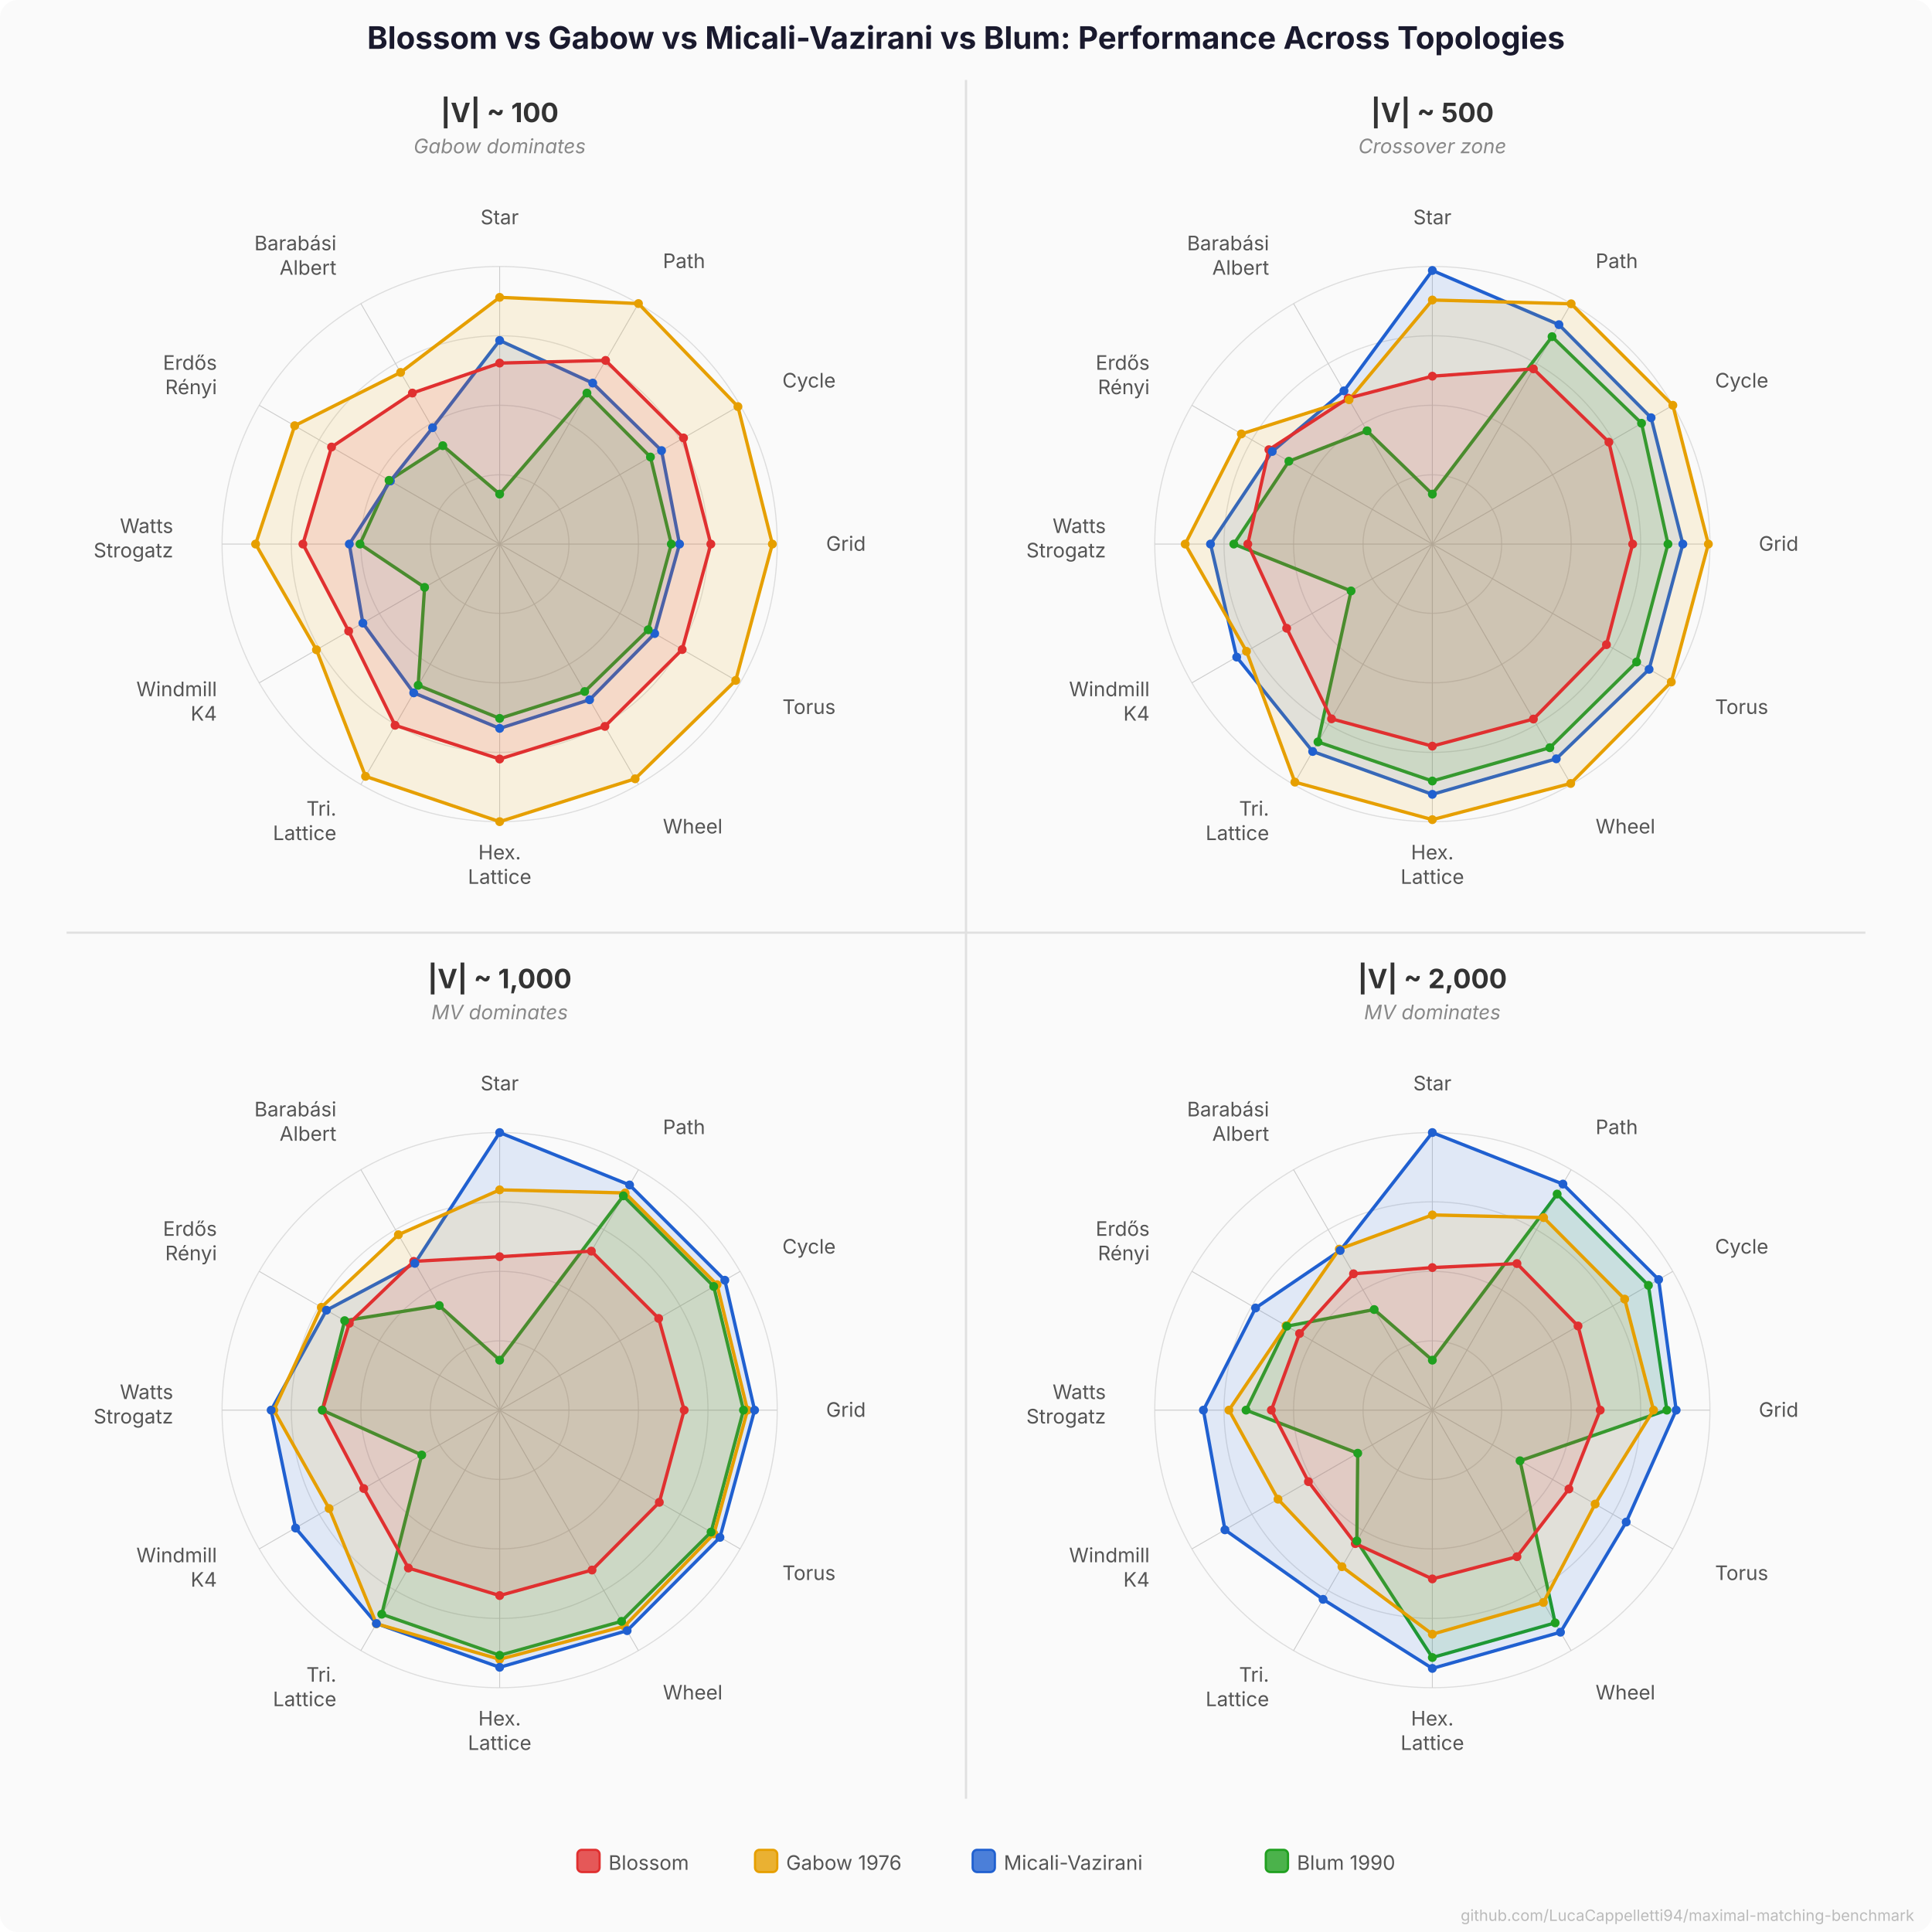
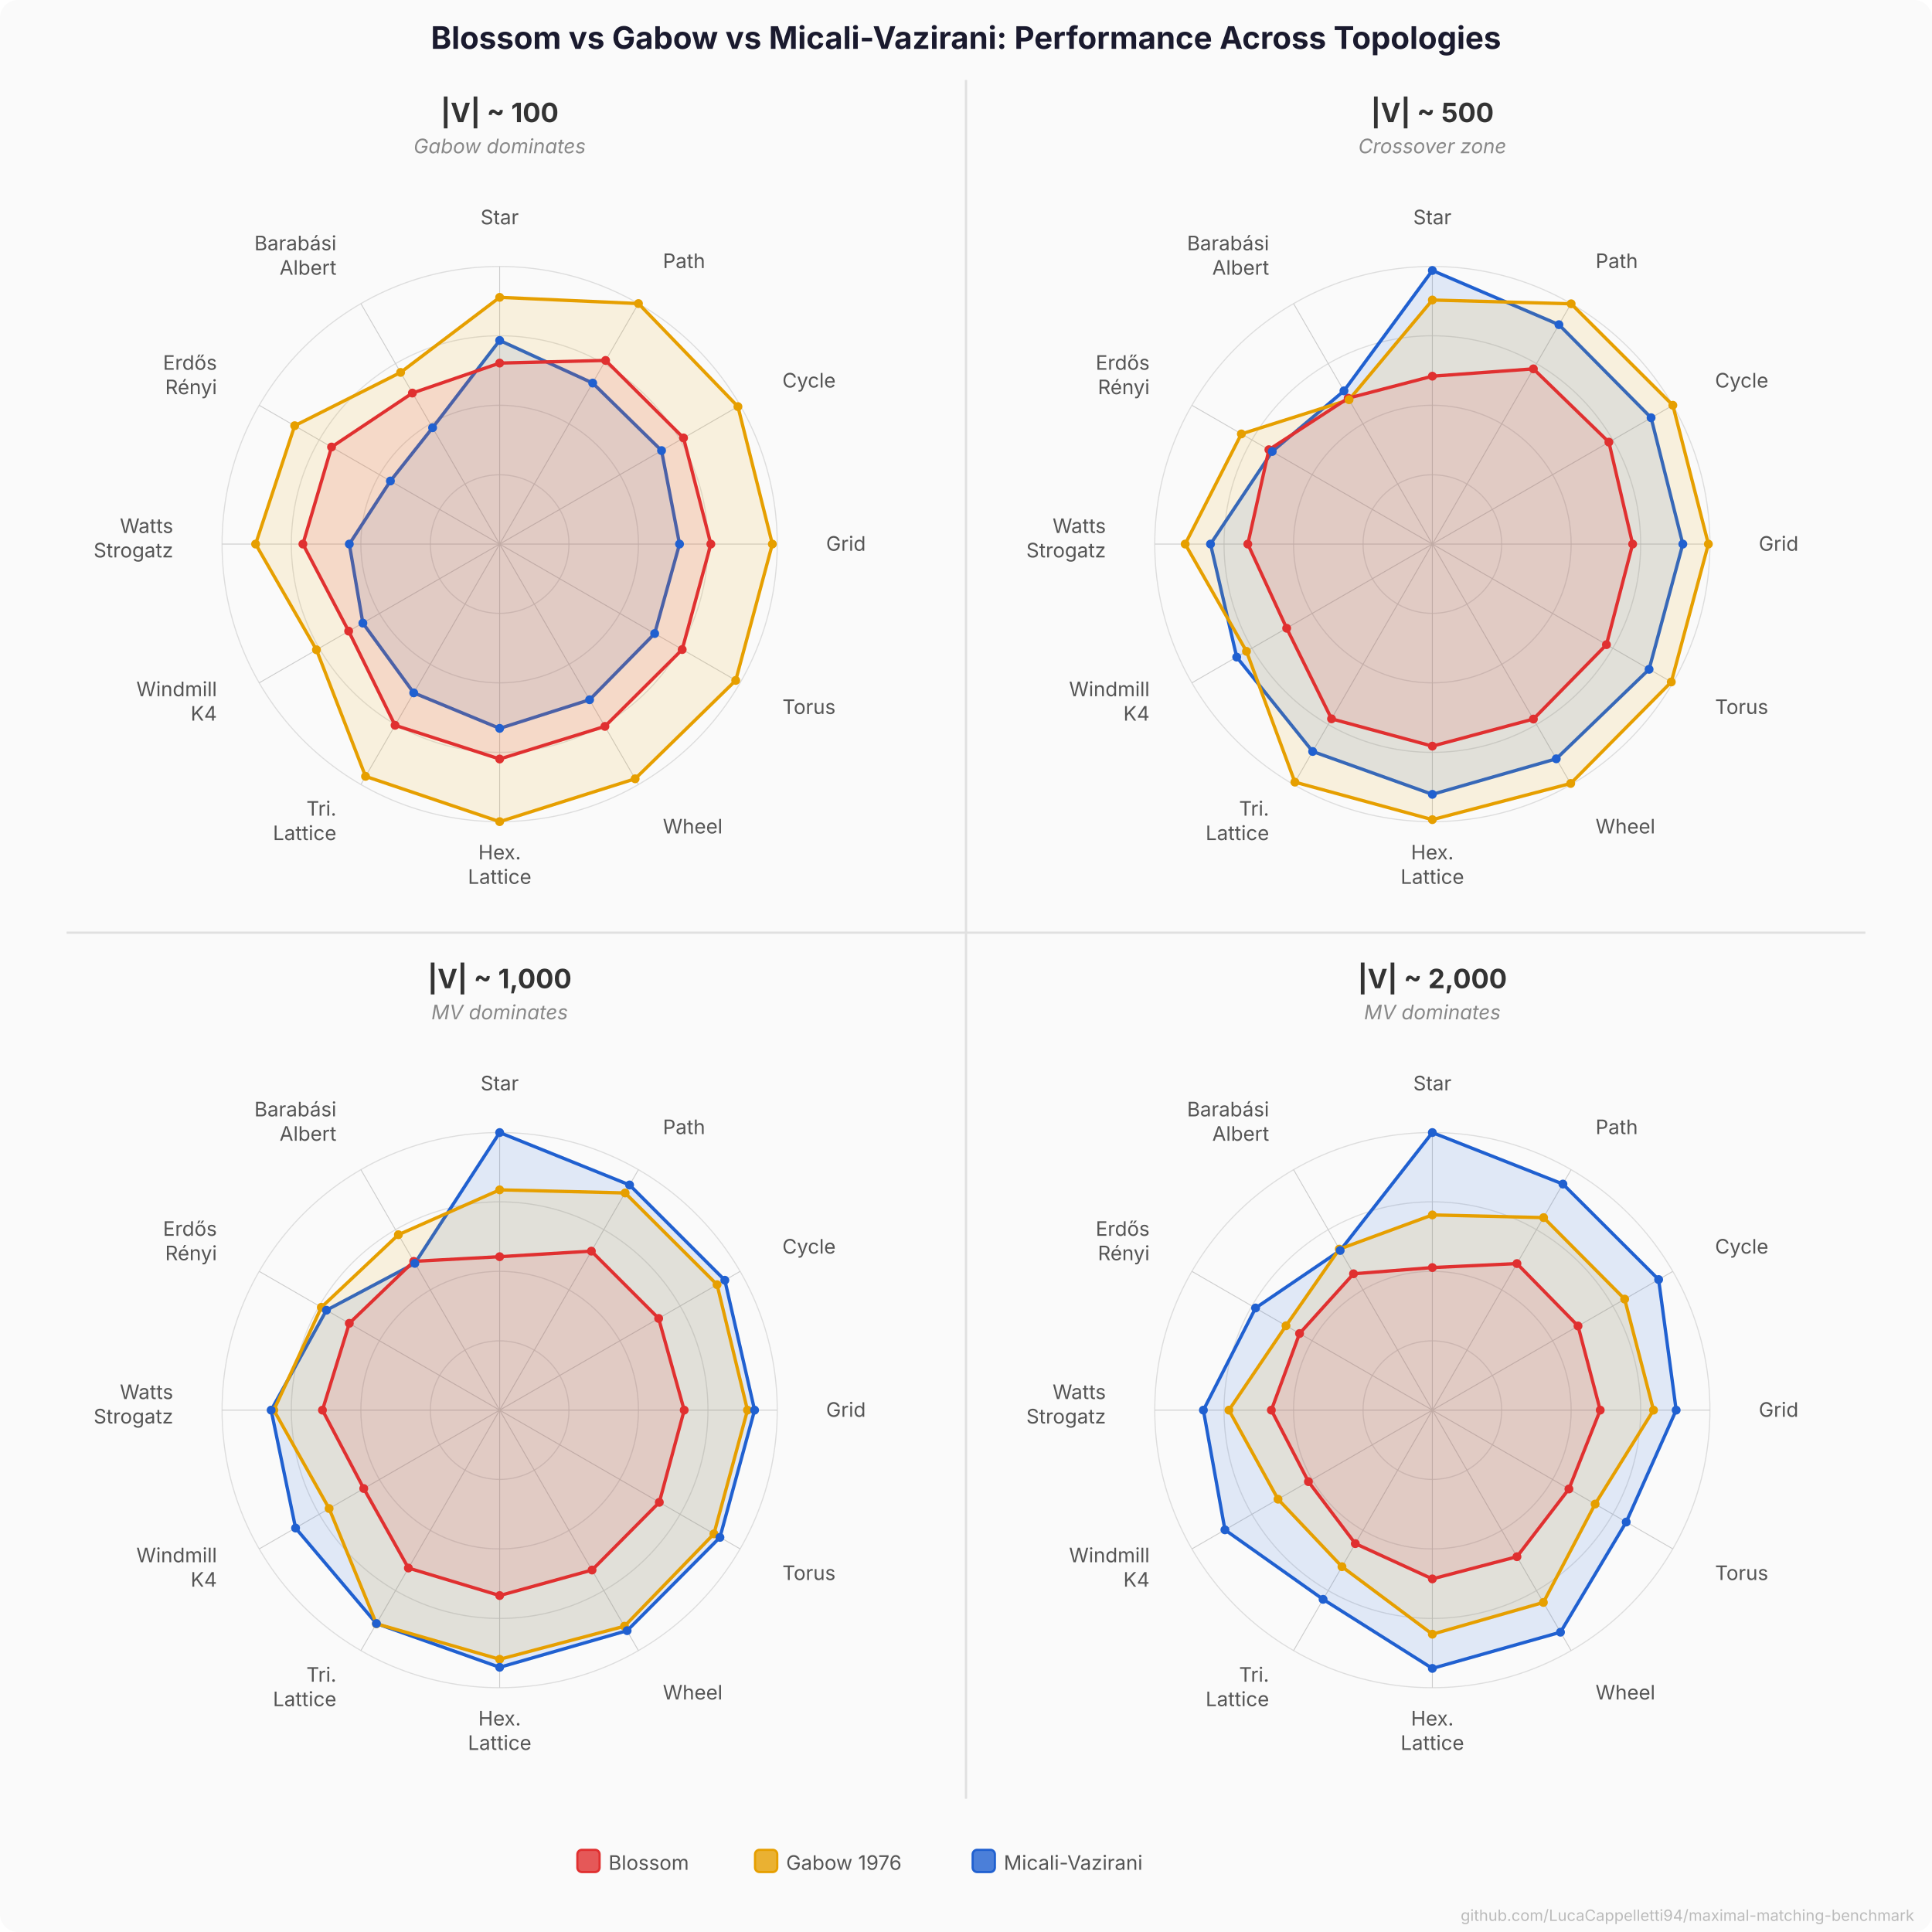
<svg xmlns="http://www.w3.org/2000/svg" viewBox="0 0 870 870" width="870" height="870" font-family="system-ui, -apple-system, sans-serif">
  <rect width="870" height="870" fill="#fafafa" rx="8" />
-   <text x="435.0" y="22" text-anchor="middle" font-size="14" font-weight="bold" fill="#1a1a2e">Blossom vs Gabow vs Micali-Vazirani vs Blum: Performance Across Topologies</text>
+   <text x="435.0" y="22" text-anchor="middle" font-size="14" font-weight="bold" fill="#1a1a2e">Blossom vs Gabow vs Micali-Vazirani: Performance Across Topologies</text>
  <line x1="435.0" y1="36" x2="435.0" y2="810" stroke="#e0e0e0" stroke-width="1" />
  <line x1="30" y1="420" x2="840" y2="420" stroke="#e0e0e0" stroke-width="1" />
  <g transform="translate(225, 245)">
    <text x="0" y="-190" text-anchor="middle" font-size="12" font-weight="bold" fill="#333">|V| ~ 100</text>
    <text x="0" y="-176" text-anchor="middle" font-size="9" font-style="italic" fill="#888">Gabow dominates</text>
    <circle cx="0" cy="0" r="31.2" fill="none" stroke="#ddd" stroke-width="0.5" />
    <circle cx="0" cy="0" r="62.5" fill="none" stroke="#ddd" stroke-width="0.5" />
    <circle cx="0" cy="0" r="93.8" fill="none" stroke="#ddd" stroke-width="0.5" />
    <circle cx="0" cy="0" r="125.0" fill="none" stroke="#ddd" stroke-width="0.5" />
    <line x1="0" y1="0" x2="0.0" y2="-125.0" stroke="#ccc" stroke-width="0.4" />
    <text x="0.0" y="-144.0" text-anchor="middle" font-size="9" fill="#555">Star</text>
    <line x1="0" y1="0" x2="62.5" y2="-108.3" stroke="#ccc" stroke-width="0.4" />
    <text x="73.5" y="-124.3" text-anchor="start" font-size="9" fill="#555">Path</text>
    <line x1="0" y1="0" x2="108.3" y2="-62.5" stroke="#ccc" stroke-width="0.4" />
    <text x="127.3" y="-70.5" text-anchor="start" font-size="9" fill="#555">Cycle</text>
    <line x1="0" y1="0" x2="125.0" y2="-0.0" stroke="#ccc" stroke-width="0.4" />
    <text x="147.0" y="3.0" text-anchor="start" font-size="9" fill="#555">Grid</text>
    <line x1="0" y1="0" x2="108.3" y2="62.5" stroke="#ccc" stroke-width="0.4" />
    <text x="127.3" y="76.5" text-anchor="start" font-size="9" fill="#555">Torus</text>
    <line x1="0" y1="0" x2="62.5" y2="108.3" stroke="#ccc" stroke-width="0.4" />
    <text x="73.5" y="130.3" text-anchor="start" font-size="9" fill="#555">Wheel</text>
    <line x1="0" y1="0" x2="0.0" y2="125.0" stroke="#ccc" stroke-width="0.4" />
    <text x="0.0" y="142.0" text-anchor="middle" font-size="9" fill="#555">Hex.</text>
    <text x="0.0" y="153.0" text-anchor="middle" font-size="9" fill="#555">Lattice</text>
    <line x1="0" y1="0" x2="-62.5" y2="108.3" stroke="#ccc" stroke-width="0.4" />
    <text x="-73.5" y="122.3" text-anchor="end" font-size="9" fill="#555">Tri.</text>
    <text x="-73.5" y="133.3" text-anchor="end" font-size="9" fill="#555">Lattice</text>
    <line x1="0" y1="0" x2="-108.3" y2="62.5" stroke="#ccc" stroke-width="0.4" />
    <text x="-127.3" y="68.5" text-anchor="end" font-size="9" fill="#555">Windmill</text>
    <text x="-127.3" y="79.5" text-anchor="end" font-size="9" fill="#555">K4</text>
    <line x1="0" y1="0" x2="-125.0" y2="0.0" stroke="#ccc" stroke-width="0.4" />
    <text x="-147.0" y="-5.0" text-anchor="end" font-size="9" fill="#555">Watts</text>
    <text x="-147.0" y="6.0" text-anchor="end" font-size="9" fill="#555">Strogatz</text>
    <line x1="0" y1="0" x2="-108.3" y2="-62.5" stroke="#ccc" stroke-width="0.4" />
    <text x="-127.3" y="-78.5" text-anchor="end" font-size="9" fill="#555">Erdős</text>
    <text x="-127.3" y="-67.5" text-anchor="end" font-size="9" fill="#555">Rényi</text>
    <line x1="0" y1="0" x2="-62.5" y2="-108.3" stroke="#ccc" stroke-width="0.4" />
    <text x="-73.5" y="-132.3" text-anchor="end" font-size="9" fill="#555">Barabási</text>
    <text x="-73.5" y="-121.3" text-anchor="end" font-size="9" fill="#555">Albert</text>
-     <polygon points="0.0,-22.5 39.3,-68.0 67.9,-39.2 77.3,-0.0 66.9,38.6 38.3,66.4 0.0,78.5 -36.7,63.6 -33.8,19.5 -62.9,0.0 -49.8,-28.7 -25.6,-44.3" fill="rgba(32,160,32,0.12)" stroke="#20A020" stroke-width="1.5" />
    <polygon points="0.0,-91.7 41.9,-72.5 72.9,-42.1 81.0,-0.0 69.8,40.3 40.5,70.1 0.0,83.0 -38.7,67.0 -61.6,35.6 -67.7,0.0 -49.2,-28.4 -30.2,-52.4" fill="rgba(32,96,208,0.12)" stroke="#2060D0" stroke-width="1.5" />
    <polygon points="0.0,-111.1 62.5,-108.3 107.3,-61.9 122.8,-0.0 106.3,61.4 61.0,105.7 0.0,125.0 -60.4,104.6 -82.5,47.6 -109.9,0.0 -92.3,-53.3 -44.6,-77.3" fill="rgba(230,159,0,0.12)" stroke="#E69F00" stroke-width="1.5" />
    <polygon points="0.0,-81.5 47.7,-82.7 82.8,-47.8 95.1,-0.0 82.2,47.5 47.4,82.1 0.0,96.8 -47.1,81.6 -68.0,39.2 -88.6,0.0 -75.7,-43.7 -39.3,-68.0" fill="rgba(224,48,48,0.12)" stroke="#E03030" stroke-width="1.5" />
    <circle cx="0.0" cy="-81.5" r="2" fill="#E03030" />
    <circle cx="47.7" cy="-82.7" r="2" fill="#E03030" />
    <circle cx="82.8" cy="-47.8" r="2" fill="#E03030" />
    <circle cx="95.1" cy="-0.0" r="2" fill="#E03030" />
    <circle cx="82.2" cy="47.5" r="2" fill="#E03030" />
    <circle cx="47.4" cy="82.1" r="2" fill="#E03030" />
    <circle cx="0.0" cy="96.8" r="2" fill="#E03030" />
    <circle cx="-47.1" cy="81.6" r="2" fill="#E03030" />
    <circle cx="-68.0" cy="39.2" r="2" fill="#E03030" />
    <circle cx="-88.6" cy="0.0" r="2" fill="#E03030" />
    <circle cx="-75.7" cy="-43.7" r="2" fill="#E03030" />
    <circle cx="-39.3" cy="-68.0" r="2" fill="#E03030" />
    <circle cx="0.0" cy="-111.1" r="2" fill="#E69F00" />
    <circle cx="62.5" cy="-108.3" r="2" fill="#E69F00" />
    <circle cx="107.3" cy="-61.9" r="2" fill="#E69F00" />
    <circle cx="122.8" cy="-0.0" r="2" fill="#E69F00" />
    <circle cx="106.3" cy="61.4" r="2" fill="#E69F00" />
    <circle cx="61.0" cy="105.7" r="2" fill="#E69F00" />
    <circle cx="0.0" cy="125.0" r="2" fill="#E69F00" />
    <circle cx="-60.4" cy="104.6" r="2" fill="#E69F00" />
    <circle cx="-82.5" cy="47.6" r="2" fill="#E69F00" />
    <circle cx="-109.9" cy="0.0" r="2" fill="#E69F00" />
    <circle cx="-92.3" cy="-53.3" r="2" fill="#E69F00" />
    <circle cx="-44.6" cy="-77.3" r="2" fill="#E69F00" />
    <circle cx="0.0" cy="-91.7" r="2" fill="#2060D0" />
    <circle cx="41.9" cy="-72.5" r="2" fill="#2060D0" />
    <circle cx="72.9" cy="-42.1" r="2" fill="#2060D0" />
    <circle cx="81.0" cy="-0.0" r="2" fill="#2060D0" />
    <circle cx="69.8" cy="40.3" r="2" fill="#2060D0" />
    <circle cx="40.5" cy="70.1" r="2" fill="#2060D0" />
    <circle cx="0.0" cy="83.0" r="2" fill="#2060D0" />
    <circle cx="-38.7" cy="67.0" r="2" fill="#2060D0" />
    <circle cx="-61.6" cy="35.6" r="2" fill="#2060D0" />
    <circle cx="-67.7" cy="0.0" r="2" fill="#2060D0" />
    <circle cx="-49.2" cy="-28.4" r="2" fill="#2060D0" />
    <circle cx="-30.2" cy="-52.4" r="2" fill="#2060D0" />
-     <circle cx="0.0" cy="-22.5" r="2" fill="#20A020" />
-     <circle cx="39.3" cy="-68.0" r="2" fill="#20A020" />
-     <circle cx="67.9" cy="-39.2" r="2" fill="#20A020" />
-     <circle cx="77.3" cy="-0.0" r="2" fill="#20A020" />
-     <circle cx="66.9" cy="38.6" r="2" fill="#20A020" />
-     <circle cx="38.3" cy="66.4" r="2" fill="#20A020" />
-     <circle cx="0.0" cy="78.5" r="2" fill="#20A020" />
-     <circle cx="-36.7" cy="63.6" r="2" fill="#20A020" />
-     <circle cx="-33.8" cy="19.5" r="2" fill="#20A020" />
-     <circle cx="-62.9" cy="0.0" r="2" fill="#20A020" />
-     <circle cx="-49.8" cy="-28.7" r="2" fill="#20A020" />
-     <circle cx="-25.6" cy="-44.3" r="2" fill="#20A020" />
  </g>
  <g transform="translate(645, 245)">
    <text x="0" y="-190" text-anchor="middle" font-size="12" font-weight="bold" fill="#333">|V| ~ 500</text>
    <text x="0" y="-176" text-anchor="middle" font-size="9" font-style="italic" fill="#888">Crossover zone</text>
    <circle cx="0" cy="0" r="31.2" fill="none" stroke="#ddd" stroke-width="0.5" />
    <circle cx="0" cy="0" r="62.5" fill="none" stroke="#ddd" stroke-width="0.5" />
    <circle cx="0" cy="0" r="93.8" fill="none" stroke="#ddd" stroke-width="0.5" />
    <circle cx="0" cy="0" r="125.0" fill="none" stroke="#ddd" stroke-width="0.5" />
    <line x1="0" y1="0" x2="0.0" y2="-125.0" stroke="#ccc" stroke-width="0.4" />
    <text x="0.0" y="-144.0" text-anchor="middle" font-size="9" fill="#555">Star</text>
    <line x1="0" y1="0" x2="62.5" y2="-108.3" stroke="#ccc" stroke-width="0.4" />
    <text x="73.5" y="-124.3" text-anchor="start" font-size="9" fill="#555">Path</text>
    <line x1="0" y1="0" x2="108.3" y2="-62.5" stroke="#ccc" stroke-width="0.4" />
    <text x="127.3" y="-70.5" text-anchor="start" font-size="9" fill="#555">Cycle</text>
    <line x1="0" y1="0" x2="125.0" y2="-0.0" stroke="#ccc" stroke-width="0.4" />
    <text x="147.0" y="3.0" text-anchor="start" font-size="9" fill="#555">Grid</text>
    <line x1="0" y1="0" x2="108.3" y2="62.5" stroke="#ccc" stroke-width="0.4" />
    <text x="127.3" y="76.5" text-anchor="start" font-size="9" fill="#555">Torus</text>
    <line x1="0" y1="0" x2="62.5" y2="108.3" stroke="#ccc" stroke-width="0.4" />
    <text x="73.5" y="130.3" text-anchor="start" font-size="9" fill="#555">Wheel</text>
    <line x1="0" y1="0" x2="0.0" y2="125.0" stroke="#ccc" stroke-width="0.4" />
    <text x="0.0" y="142.0" text-anchor="middle" font-size="9" fill="#555">Hex.</text>
    <text x="0.0" y="153.0" text-anchor="middle" font-size="9" fill="#555">Lattice</text>
    <line x1="0" y1="0" x2="-62.5" y2="108.3" stroke="#ccc" stroke-width="0.4" />
    <text x="-73.5" y="122.3" text-anchor="end" font-size="9" fill="#555">Tri.</text>
    <text x="-73.5" y="133.3" text-anchor="end" font-size="9" fill="#555">Lattice</text>
    <line x1="0" y1="0" x2="-108.3" y2="62.5" stroke="#ccc" stroke-width="0.4" />
    <text x="-127.3" y="68.5" text-anchor="end" font-size="9" fill="#555">Windmill</text>
    <text x="-127.3" y="79.5" text-anchor="end" font-size="9" fill="#555">K4</text>
    <line x1="0" y1="0" x2="-125.0" y2="0.0" stroke="#ccc" stroke-width="0.4" />
    <text x="-147.0" y="-5.0" text-anchor="end" font-size="9" fill="#555">Watts</text>
    <text x="-147.0" y="6.0" text-anchor="end" font-size="9" fill="#555">Strogatz</text>
    <line x1="0" y1="0" x2="-108.3" y2="-62.5" stroke="#ccc" stroke-width="0.4" />
    <text x="-127.3" y="-78.5" text-anchor="end" font-size="9" fill="#555">Erdős</text>
    <text x="-127.3" y="-67.5" text-anchor="end" font-size="9" fill="#555">Rényi</text>
    <line x1="0" y1="0" x2="-62.5" y2="-108.3" stroke="#ccc" stroke-width="0.4" />
    <text x="-73.5" y="-132.3" text-anchor="end" font-size="9" fill="#555">Barabási</text>
    <text x="-73.5" y="-121.3" text-anchor="end" font-size="9" fill="#555">Albert</text>
-     <polygon points="0.0,-22.5 53.9,-93.4 94.2,-54.4 106.1,-0.0 92.0,53.1 52.9,91.7 0.0,106.7 -51.5,89.1 -36.6,21.1 -89.4,0.0 -64.6,-37.3 -29.4,-51.0" fill="rgba(32,160,32,0.12)" stroke="#20A020" stroke-width="1.5" />
    <polygon points="0.0,-123.2 57.0,-98.8 98.5,-56.9 112.8,-0.0 97.6,56.4 55.8,96.7 0.0,112.7 -53.9,93.4 -88.1,50.9 -99.9,0.0 -72.1,-41.7 -39.8,-69.0" fill="rgba(32,96,208,0.12)" stroke="#2060D0" stroke-width="1.5" />
    <polygon points="0.0,-109.9 62.5,-108.2 108.3,-62.5 124.3,-0.0 107.6,62.1 62.3,107.8 0.0,124.1 -61.9,107.2 -83.7,48.3 -111.3,0.0 -86.0,-49.6 -37.5,-65.0" fill="rgba(230,159,0,0.12)" stroke="#E69F00" stroke-width="1.5" />
    <polygon points="0.0,-75.6 45.5,-78.9 79.5,-45.9 90.2,-0.0 78.4,45.3 45.5,78.8 0.0,91.0 -45.4,78.7 -65.6,37.9 -83.1,0.0 -73.6,-42.5 -37.9,-65.7" fill="rgba(224,48,48,0.12)" stroke="#E03030" stroke-width="1.5" />
    <circle cx="0.0" cy="-75.6" r="2" fill="#E03030" />
    <circle cx="45.5" cy="-78.9" r="2" fill="#E03030" />
    <circle cx="79.5" cy="-45.9" r="2" fill="#E03030" />
    <circle cx="90.2" cy="-0.0" r="2" fill="#E03030" />
    <circle cx="78.4" cy="45.3" r="2" fill="#E03030" />
    <circle cx="45.5" cy="78.8" r="2" fill="#E03030" />
    <circle cx="0.0" cy="91.0" r="2" fill="#E03030" />
    <circle cx="-45.4" cy="78.7" r="2" fill="#E03030" />
    <circle cx="-65.6" cy="37.9" r="2" fill="#E03030" />
    <circle cx="-83.1" cy="0.0" r="2" fill="#E03030" />
    <circle cx="-73.6" cy="-42.5" r="2" fill="#E03030" />
    <circle cx="-37.9" cy="-65.7" r="2" fill="#E03030" />
    <circle cx="0.0" cy="-109.9" r="2" fill="#E69F00" />
    <circle cx="62.5" cy="-108.2" r="2" fill="#E69F00" />
    <circle cx="108.3" cy="-62.5" r="2" fill="#E69F00" />
    <circle cx="124.3" cy="-0.0" r="2" fill="#E69F00" />
    <circle cx="107.6" cy="62.1" r="2" fill="#E69F00" />
    <circle cx="62.3" cy="107.8" r="2" fill="#E69F00" />
    <circle cx="0.0" cy="124.1" r="2" fill="#E69F00" />
    <circle cx="-61.9" cy="107.2" r="2" fill="#E69F00" />
    <circle cx="-83.7" cy="48.3" r="2" fill="#E69F00" />
    <circle cx="-111.3" cy="0.0" r="2" fill="#E69F00" />
    <circle cx="-86.0" cy="-49.6" r="2" fill="#E69F00" />
    <circle cx="-37.5" cy="-65.0" r="2" fill="#E69F00" />
    <circle cx="0.0" cy="-123.2" r="2" fill="#2060D0" />
    <circle cx="57.0" cy="-98.8" r="2" fill="#2060D0" />
    <circle cx="98.5" cy="-56.9" r="2" fill="#2060D0" />
    <circle cx="112.8" cy="-0.0" r="2" fill="#2060D0" />
    <circle cx="97.6" cy="56.4" r="2" fill="#2060D0" />
    <circle cx="55.8" cy="96.7" r="2" fill="#2060D0" />
    <circle cx="0.0" cy="112.7" r="2" fill="#2060D0" />
    <circle cx="-53.9" cy="93.4" r="2" fill="#2060D0" />
    <circle cx="-88.1" cy="50.9" r="2" fill="#2060D0" />
    <circle cx="-99.9" cy="0.0" r="2" fill="#2060D0" />
    <circle cx="-72.1" cy="-41.7" r="2" fill="#2060D0" />
    <circle cx="-39.8" cy="-69.0" r="2" fill="#2060D0" />
-     <circle cx="0.0" cy="-22.5" r="2" fill="#20A020" />
-     <circle cx="53.9" cy="-93.4" r="2" fill="#20A020" />
-     <circle cx="94.2" cy="-54.4" r="2" fill="#20A020" />
-     <circle cx="106.1" cy="-0.0" r="2" fill="#20A020" />
-     <circle cx="92.0" cy="53.1" r="2" fill="#20A020" />
-     <circle cx="52.9" cy="91.7" r="2" fill="#20A020" />
-     <circle cx="0.0" cy="106.7" r="2" fill="#20A020" />
-     <circle cx="-51.5" cy="89.1" r="2" fill="#20A020" />
-     <circle cx="-36.6" cy="21.1" r="2" fill="#20A020" />
-     <circle cx="-89.4" cy="0.0" r="2" fill="#20A020" />
-     <circle cx="-64.6" cy="-37.3" r="2" fill="#20A020" />
-     <circle cx="-29.4" cy="-51.0" r="2" fill="#20A020" />
  </g>
  <g transform="translate(225, 635)">
    <text x="0" y="-190" text-anchor="middle" font-size="12" font-weight="bold" fill="#333">|V| ~ 1,000</text>
    <text x="0" y="-176" text-anchor="middle" font-size="9" font-style="italic" fill="#888">MV dominates</text>
    <circle cx="0" cy="0" r="31.2" fill="none" stroke="#ddd" stroke-width="0.5" />
    <circle cx="0" cy="0" r="62.5" fill="none" stroke="#ddd" stroke-width="0.5" />
    <circle cx="0" cy="0" r="93.8" fill="none" stroke="#ddd" stroke-width="0.5" />
    <circle cx="0" cy="0" r="125.0" fill="none" stroke="#ddd" stroke-width="0.5" />
    <line x1="0" y1="0" x2="0.0" y2="-125.0" stroke="#ccc" stroke-width="0.4" />
    <text x="0.0" y="-144.0" text-anchor="middle" font-size="9" fill="#555">Star</text>
    <line x1="0" y1="0" x2="62.5" y2="-108.3" stroke="#ccc" stroke-width="0.4" />
    <text x="73.5" y="-124.3" text-anchor="start" font-size="9" fill="#555">Path</text>
    <line x1="0" y1="0" x2="108.3" y2="-62.5" stroke="#ccc" stroke-width="0.4" />
    <text x="127.3" y="-70.5" text-anchor="start" font-size="9" fill="#555">Cycle</text>
    <line x1="0" y1="0" x2="125.0" y2="-0.0" stroke="#ccc" stroke-width="0.4" />
    <text x="147.0" y="3.0" text-anchor="start" font-size="9" fill="#555">Grid</text>
    <line x1="0" y1="0" x2="108.3" y2="62.5" stroke="#ccc" stroke-width="0.4" />
    <text x="127.3" y="76.5" text-anchor="start" font-size="9" fill="#555">Torus</text>
    <line x1="0" y1="0" x2="62.5" y2="108.3" stroke="#ccc" stroke-width="0.4" />
    <text x="73.5" y="130.3" text-anchor="start" font-size="9" fill="#555">Wheel</text>
    <line x1="0" y1="0" x2="0.0" y2="125.0" stroke="#ccc" stroke-width="0.4" />
    <text x="0.0" y="142.0" text-anchor="middle" font-size="9" fill="#555">Hex.</text>
    <text x="0.0" y="153.0" text-anchor="middle" font-size="9" fill="#555">Lattice</text>
    <line x1="0" y1="0" x2="-62.5" y2="108.3" stroke="#ccc" stroke-width="0.4" />
    <text x="-73.5" y="122.3" text-anchor="end" font-size="9" fill="#555">Tri.</text>
    <text x="-73.5" y="133.3" text-anchor="end" font-size="9" fill="#555">Lattice</text>
    <line x1="0" y1="0" x2="-108.3" y2="62.5" stroke="#ccc" stroke-width="0.4" />
    <text x="-127.3" y="68.5" text-anchor="end" font-size="9" fill="#555">Windmill</text>
    <text x="-127.3" y="79.5" text-anchor="end" font-size="9" fill="#555">K4</text>
    <line x1="0" y1="0" x2="-125.0" y2="0.0" stroke="#ccc" stroke-width="0.4" />
    <text x="-147.0" y="-5.0" text-anchor="end" font-size="9" fill="#555">Watts</text>
    <text x="-147.0" y="6.0" text-anchor="end" font-size="9" fill="#555">Strogatz</text>
    <line x1="0" y1="0" x2="-108.3" y2="-62.5" stroke="#ccc" stroke-width="0.4" />
    <text x="-127.3" y="-78.5" text-anchor="end" font-size="9" fill="#555">Erdős</text>
    <text x="-127.3" y="-67.5" text-anchor="end" font-size="9" fill="#555">Rényi</text>
    <line x1="0" y1="0" x2="-62.5" y2="-108.3" stroke="#ccc" stroke-width="0.4" />
    <text x="-73.5" y="-132.3" text-anchor="end" font-size="9" fill="#555">Barabási</text>
    <text x="-73.5" y="-121.3" text-anchor="end" font-size="9" fill="#555">Albert</text>
-     <polygon points="0.0,-22.5 55.7,-96.5 96.4,-55.7 109.8,-0.0 95.2,54.9 54.9,95.1 0.0,110.4 -53.1,91.9 -35.1,20.2 -79.9,0.0 -69.8,-40.3 -27.2,-47.1" fill="rgba(32,160,32,0.12)" stroke="#20A020" stroke-width="1.5" />
    <polygon points="0.0,-125.0 58.5,-101.4 101.4,-58.5 114.8,-0.0 99.2,57.3 57.4,99.3 0.0,115.8 -55.5,96.1 -91.9,53.1 -102.9,0.0 -78.0,-45.0 -38.2,-66.1" fill="rgba(32,96,208,0.12)" stroke="#2060D0" stroke-width="1.5" />
    <polygon points="0.0,-99.2 56.5,-97.8 97.9,-56.5 111.6,-0.0 96.5,55.7 56.2,97.3 0.0,112.2 -55.5,96.2 -76.8,44.3 -101.7,0.0 -80.3,-46.3 -45.6,-79.0" fill="rgba(230,159,0,0.12)" stroke="#E69F00" stroke-width="1.5" />
    <polygon points="0.0,-69.1 41.3,-71.6 71.6,-41.3 83.1,-0.0 71.9,41.5 41.6,72.0 0.0,83.5 -41.1,71.1 -61.2,35.3 -79.8,0.0 -67.7,-39.1 -38.7,-67.0" fill="rgba(224,48,48,0.12)" stroke="#E03030" stroke-width="1.5" />
    <circle cx="0.0" cy="-69.1" r="2" fill="#E03030" />
    <circle cx="41.3" cy="-71.6" r="2" fill="#E03030" />
    <circle cx="71.6" cy="-41.3" r="2" fill="#E03030" />
    <circle cx="83.1" cy="-0.0" r="2" fill="#E03030" />
    <circle cx="71.9" cy="41.5" r="2" fill="#E03030" />
    <circle cx="41.6" cy="72.0" r="2" fill="#E03030" />
    <circle cx="0.0" cy="83.5" r="2" fill="#E03030" />
    <circle cx="-41.1" cy="71.1" r="2" fill="#E03030" />
    <circle cx="-61.2" cy="35.3" r="2" fill="#E03030" />
    <circle cx="-79.8" cy="0.0" r="2" fill="#E03030" />
    <circle cx="-67.7" cy="-39.1" r="2" fill="#E03030" />
    <circle cx="-38.7" cy="-67.0" r="2" fill="#E03030" />
    <circle cx="0.0" cy="-99.2" r="2" fill="#E69F00" />
    <circle cx="56.5" cy="-97.8" r="2" fill="#E69F00" />
    <circle cx="97.9" cy="-56.5" r="2" fill="#E69F00" />
    <circle cx="111.6" cy="-0.0" r="2" fill="#E69F00" />
    <circle cx="96.5" cy="55.7" r="2" fill="#E69F00" />
    <circle cx="56.2" cy="97.3" r="2" fill="#E69F00" />
    <circle cx="0.0" cy="112.2" r="2" fill="#E69F00" />
    <circle cx="-55.5" cy="96.2" r="2" fill="#E69F00" />
    <circle cx="-76.8" cy="44.3" r="2" fill="#E69F00" />
    <circle cx="-101.7" cy="0.0" r="2" fill="#E69F00" />
    <circle cx="-80.3" cy="-46.3" r="2" fill="#E69F00" />
    <circle cx="-45.6" cy="-79.0" r="2" fill="#E69F00" />
    <circle cx="0.0" cy="-125.0" r="2" fill="#2060D0" />
    <circle cx="58.5" cy="-101.4" r="2" fill="#2060D0" />
    <circle cx="101.4" cy="-58.5" r="2" fill="#2060D0" />
    <circle cx="114.8" cy="-0.0" r="2" fill="#2060D0" />
    <circle cx="99.2" cy="57.3" r="2" fill="#2060D0" />
    <circle cx="57.4" cy="99.3" r="2" fill="#2060D0" />
    <circle cx="0.0" cy="115.8" r="2" fill="#2060D0" />
    <circle cx="-55.5" cy="96.1" r="2" fill="#2060D0" />
    <circle cx="-91.9" cy="53.1" r="2" fill="#2060D0" />
    <circle cx="-102.9" cy="0.0" r="2" fill="#2060D0" />
    <circle cx="-78.0" cy="-45.0" r="2" fill="#2060D0" />
    <circle cx="-38.2" cy="-66.1" r="2" fill="#2060D0" />
-     <circle cx="0.0" cy="-22.5" r="2" fill="#20A020" />
-     <circle cx="55.7" cy="-96.5" r="2" fill="#20A020" />
-     <circle cx="96.4" cy="-55.7" r="2" fill="#20A020" />
-     <circle cx="109.8" cy="-0.0" r="2" fill="#20A020" />
-     <circle cx="95.2" cy="54.9" r="2" fill="#20A020" />
-     <circle cx="54.9" cy="95.1" r="2" fill="#20A020" />
-     <circle cx="0.0" cy="110.4" r="2" fill="#20A020" />
-     <circle cx="-53.1" cy="91.9" r="2" fill="#20A020" />
-     <circle cx="-35.1" cy="20.2" r="2" fill="#20A020" />
-     <circle cx="-79.9" cy="0.0" r="2" fill="#20A020" />
-     <circle cx="-69.8" cy="-40.3" r="2" fill="#20A020" />
-     <circle cx="-27.2" cy="-47.1" r="2" fill="#20A020" />
  </g>
  <g transform="translate(645, 635)">
    <text x="0" y="-190" text-anchor="middle" font-size="12" font-weight="bold" fill="#333">|V| ~ 2,000</text>
    <text x="0" y="-176" text-anchor="middle" font-size="9" font-style="italic" fill="#888">MV dominates</text>
    <circle cx="0" cy="0" r="31.2" fill="none" stroke="#ddd" stroke-width="0.5" />
    <circle cx="0" cy="0" r="62.5" fill="none" stroke="#ddd" stroke-width="0.5" />
    <circle cx="0" cy="0" r="93.8" fill="none" stroke="#ddd" stroke-width="0.5" />
    <circle cx="0" cy="0" r="125.0" fill="none" stroke="#ddd" stroke-width="0.5" />
    <line x1="0" y1="0" x2="0.0" y2="-125.0" stroke="#ccc" stroke-width="0.4" />
    <text x="0.0" y="-144.0" text-anchor="middle" font-size="9" fill="#555">Star</text>
    <line x1="0" y1="0" x2="62.5" y2="-108.3" stroke="#ccc" stroke-width="0.4" />
    <text x="73.5" y="-124.3" text-anchor="start" font-size="9" fill="#555">Path</text>
    <line x1="0" y1="0" x2="108.3" y2="-62.5" stroke="#ccc" stroke-width="0.4" />
    <text x="127.3" y="-70.5" text-anchor="start" font-size="9" fill="#555">Cycle</text>
    <line x1="0" y1="0" x2="125.0" y2="-0.0" stroke="#ccc" stroke-width="0.4" />
    <text x="147.0" y="3.0" text-anchor="start" font-size="9" fill="#555">Grid</text>
    <line x1="0" y1="0" x2="108.3" y2="62.5" stroke="#ccc" stroke-width="0.4" />
    <text x="127.3" y="76.5" text-anchor="start" font-size="9" fill="#555">Torus</text>
    <line x1="0" y1="0" x2="62.5" y2="108.3" stroke="#ccc" stroke-width="0.4" />
    <text x="73.5" y="130.3" text-anchor="start" font-size="9" fill="#555">Wheel</text>
    <line x1="0" y1="0" x2="0.0" y2="125.0" stroke="#ccc" stroke-width="0.4" />
    <text x="0.0" y="142.0" text-anchor="middle" font-size="9" fill="#555">Hex.</text>
    <text x="0.0" y="153.0" text-anchor="middle" font-size="9" fill="#555">Lattice</text>
    <line x1="0" y1="0" x2="-62.5" y2="108.3" stroke="#ccc" stroke-width="0.4" />
    <text x="-73.5" y="122.3" text-anchor="end" font-size="9" fill="#555">Tri.</text>
    <text x="-73.5" y="133.3" text-anchor="end" font-size="9" fill="#555">Lattice</text>
    <line x1="0" y1="0" x2="-108.3" y2="62.5" stroke="#ccc" stroke-width="0.4" />
    <text x="-127.3" y="68.5" text-anchor="end" font-size="9" fill="#555">Windmill</text>
    <text x="-127.3" y="79.5" text-anchor="end" font-size="9" fill="#555">K4</text>
    <line x1="0" y1="0" x2="-125.0" y2="0.0" stroke="#ccc" stroke-width="0.4" />
    <text x="-147.0" y="-5.0" text-anchor="end" font-size="9" fill="#555">Watts</text>
    <text x="-147.0" y="6.0" text-anchor="end" font-size="9" fill="#555">Strogatz</text>
    <line x1="0" y1="0" x2="-108.3" y2="-62.5" stroke="#ccc" stroke-width="0.4" />
    <text x="-127.3" y="-78.5" text-anchor="end" font-size="9" fill="#555">Erdős</text>
    <text x="-127.3" y="-67.5" text-anchor="end" font-size="9" fill="#555">Rényi</text>
    <line x1="0" y1="0" x2="-62.5" y2="-108.3" stroke="#ccc" stroke-width="0.4" />
    <text x="-73.5" y="-132.3" text-anchor="end" font-size="9" fill="#555">Barabási</text>
    <text x="-73.5" y="-121.3" text-anchor="end" font-size="9" fill="#555">Albert</text>
-     <polygon points="0.0,-22.5 56.2,-97.3 97.3,-56.2 105.6,-0.0 39.5,22.8 55.3,95.8 0.0,111.4 -34.0,58.9 -33.6,19.4 -83.9,0.0 -65.5,-37.8 -26.2,-45.3" fill="rgba(32,160,32,0.12)" stroke="#20A020" stroke-width="1.5" />
    <polygon points="0.0,-125.0 58.8,-101.8 101.9,-58.8 109.8,-0.0 87.3,50.4 57.7,100.0 0.0,116.3 -49.2,85.2 -93.4,53.9 -103.1,0.0 -79.6,-46.0 -41.5,-71.9" fill="rgba(32,96,208,0.12)" stroke="#2060D0" stroke-width="1.5" />
    <polygon points="0.0,-87.9 50.1,-86.7 86.6,-50.0 99.6,-0.0 73.3,42.3 50.0,86.6 0.0,100.9 -40.7,70.5 -69.5,40.1 -91.6,0.0 -65.9,-38.0 -41.9,-72.5" fill="rgba(230,159,0,0.12)" stroke="#E69F00" stroke-width="1.5" />
    <polygon points="0.0,-64.2 38.1,-66.0 65.6,-37.9 75.6,-0.0 61.5,35.5 38.1,66.0 0.0,76.0 -34.7,60.1 -55.8,32.2 -72.5,0.0 -59.8,-34.5 -35.5,-61.4" fill="rgba(224,48,48,0.12)" stroke="#E03030" stroke-width="1.5" />
    <circle cx="0.0" cy="-64.2" r="2" fill="#E03030" />
    <circle cx="38.1" cy="-66.0" r="2" fill="#E03030" />
    <circle cx="65.6" cy="-37.9" r="2" fill="#E03030" />
    <circle cx="75.6" cy="-0.0" r="2" fill="#E03030" />
    <circle cx="61.5" cy="35.5" r="2" fill="#E03030" />
    <circle cx="38.1" cy="66.0" r="2" fill="#E03030" />
    <circle cx="0.0" cy="76.0" r="2" fill="#E03030" />
    <circle cx="-34.7" cy="60.1" r="2" fill="#E03030" />
    <circle cx="-55.8" cy="32.2" r="2" fill="#E03030" />
    <circle cx="-72.5" cy="0.0" r="2" fill="#E03030" />
    <circle cx="-59.8" cy="-34.5" r="2" fill="#E03030" />
    <circle cx="-35.5" cy="-61.4" r="2" fill="#E03030" />
    <circle cx="0.0" cy="-87.9" r="2" fill="#E69F00" />
    <circle cx="50.1" cy="-86.7" r="2" fill="#E69F00" />
    <circle cx="86.6" cy="-50.0" r="2" fill="#E69F00" />
    <circle cx="99.6" cy="-0.0" r="2" fill="#E69F00" />
    <circle cx="73.3" cy="42.3" r="2" fill="#E69F00" />
    <circle cx="50.0" cy="86.6" r="2" fill="#E69F00" />
    <circle cx="0.0" cy="100.9" r="2" fill="#E69F00" />
    <circle cx="-40.7" cy="70.5" r="2" fill="#E69F00" />
    <circle cx="-69.5" cy="40.1" r="2" fill="#E69F00" />
    <circle cx="-91.6" cy="0.0" r="2" fill="#E69F00" />
    <circle cx="-65.9" cy="-38.0" r="2" fill="#E69F00" />
    <circle cx="-41.9" cy="-72.5" r="2" fill="#E69F00" />
    <circle cx="0.0" cy="-125.0" r="2" fill="#2060D0" />
    <circle cx="58.8" cy="-101.8" r="2" fill="#2060D0" />
    <circle cx="101.9" cy="-58.8" r="2" fill="#2060D0" />
    <circle cx="109.8" cy="-0.0" r="2" fill="#2060D0" />
    <circle cx="87.3" cy="50.4" r="2" fill="#2060D0" />
    <circle cx="57.7" cy="100.0" r="2" fill="#2060D0" />
    <circle cx="0.0" cy="116.3" r="2" fill="#2060D0" />
    <circle cx="-49.2" cy="85.2" r="2" fill="#2060D0" />
    <circle cx="-93.4" cy="53.9" r="2" fill="#2060D0" />
    <circle cx="-103.1" cy="0.0" r="2" fill="#2060D0" />
    <circle cx="-79.6" cy="-46.0" r="2" fill="#2060D0" />
    <circle cx="-41.5" cy="-71.9" r="2" fill="#2060D0" />
-     <circle cx="0.0" cy="-22.5" r="2" fill="#20A020" />
-     <circle cx="56.2" cy="-97.3" r="2" fill="#20A020" />
-     <circle cx="97.3" cy="-56.2" r="2" fill="#20A020" />
-     <circle cx="105.6" cy="-0.0" r="2" fill="#20A020" />
-     <circle cx="39.5" cy="22.8" r="2" fill="#20A020" />
-     <circle cx="55.3" cy="95.8" r="2" fill="#20A020" />
-     <circle cx="0.0" cy="111.4" r="2" fill="#20A020" />
-     <circle cx="-34.0" cy="58.9" r="2" fill="#20A020" />
-     <circle cx="-33.6" cy="19.4" r="2" fill="#20A020" />
-     <circle cx="-83.9" cy="0.0" r="2" fill="#20A020" />
-     <circle cx="-65.5" cy="-37.8" r="2" fill="#20A020" />
-     <circle cx="-26.2" cy="-45.3" r="2" fill="#20A020" />
  </g>
  <rect x="260" y="833" width="10" height="10" fill="rgba(224,48,48,0.8)" stroke="#E03030" stroke-width="1" rx="2" />
  <text x="274" y="842" font-size="9" fill="#555">Blossom</text>
  <rect x="340" y="833" width="10" height="10" fill="rgba(230,159,0,0.8)" stroke="#E69F00" stroke-width="1" rx="2" />
  <text x="354" y="842" font-size="9" fill="#555">Gabow 1976</text>
  <rect x="438" y="833" width="10" height="10" fill="rgba(32,96,208,0.8)" stroke="#2060D0" stroke-width="1" rx="2" />
  <text x="452" y="842" font-size="9" fill="#555">Micali-Vazirani</text>
-   <rect x="570" y="833" width="10" height="10" fill="rgba(32,160,32,0.8)" stroke="#20A020" stroke-width="1" rx="2" />
-   <text x="584" y="842" font-size="9" fill="#555">Blum 1990</text>
  <text x="862" y="865" text-anchor="end" font-size="7" fill="#bbb">github.com/LucaCappelletti94/maximal-matching-benchmark</text>
</svg>
